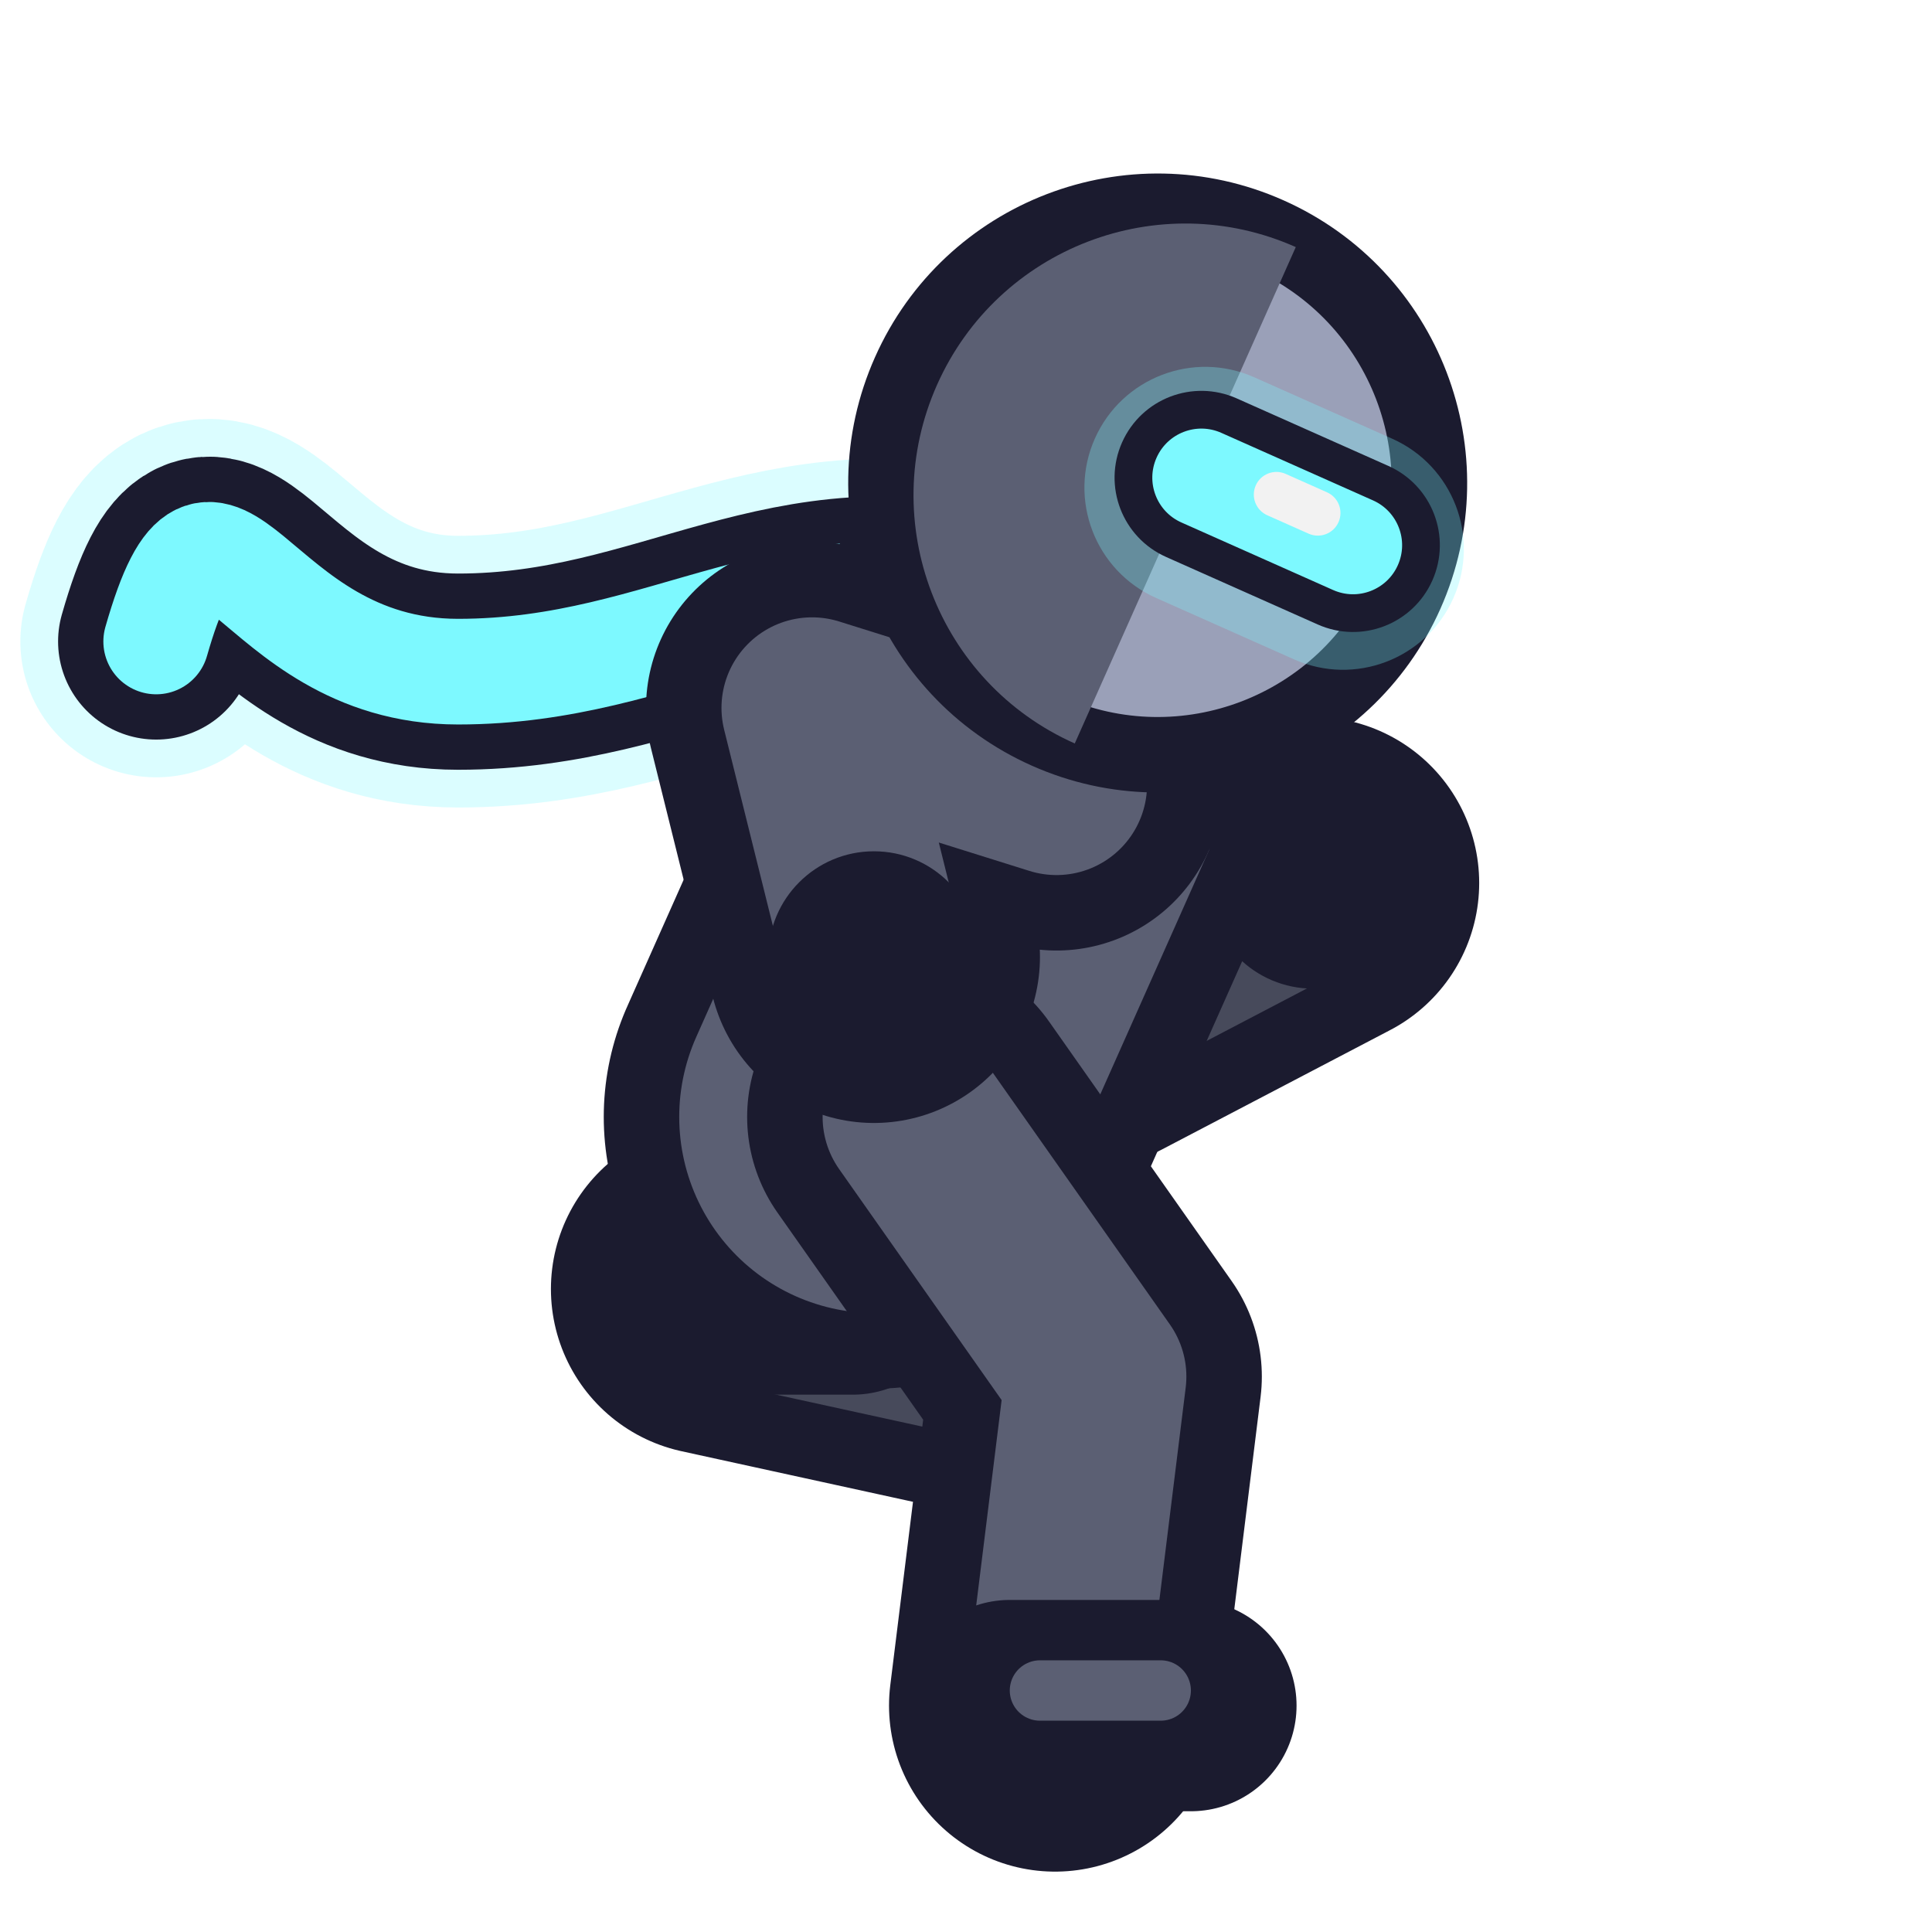
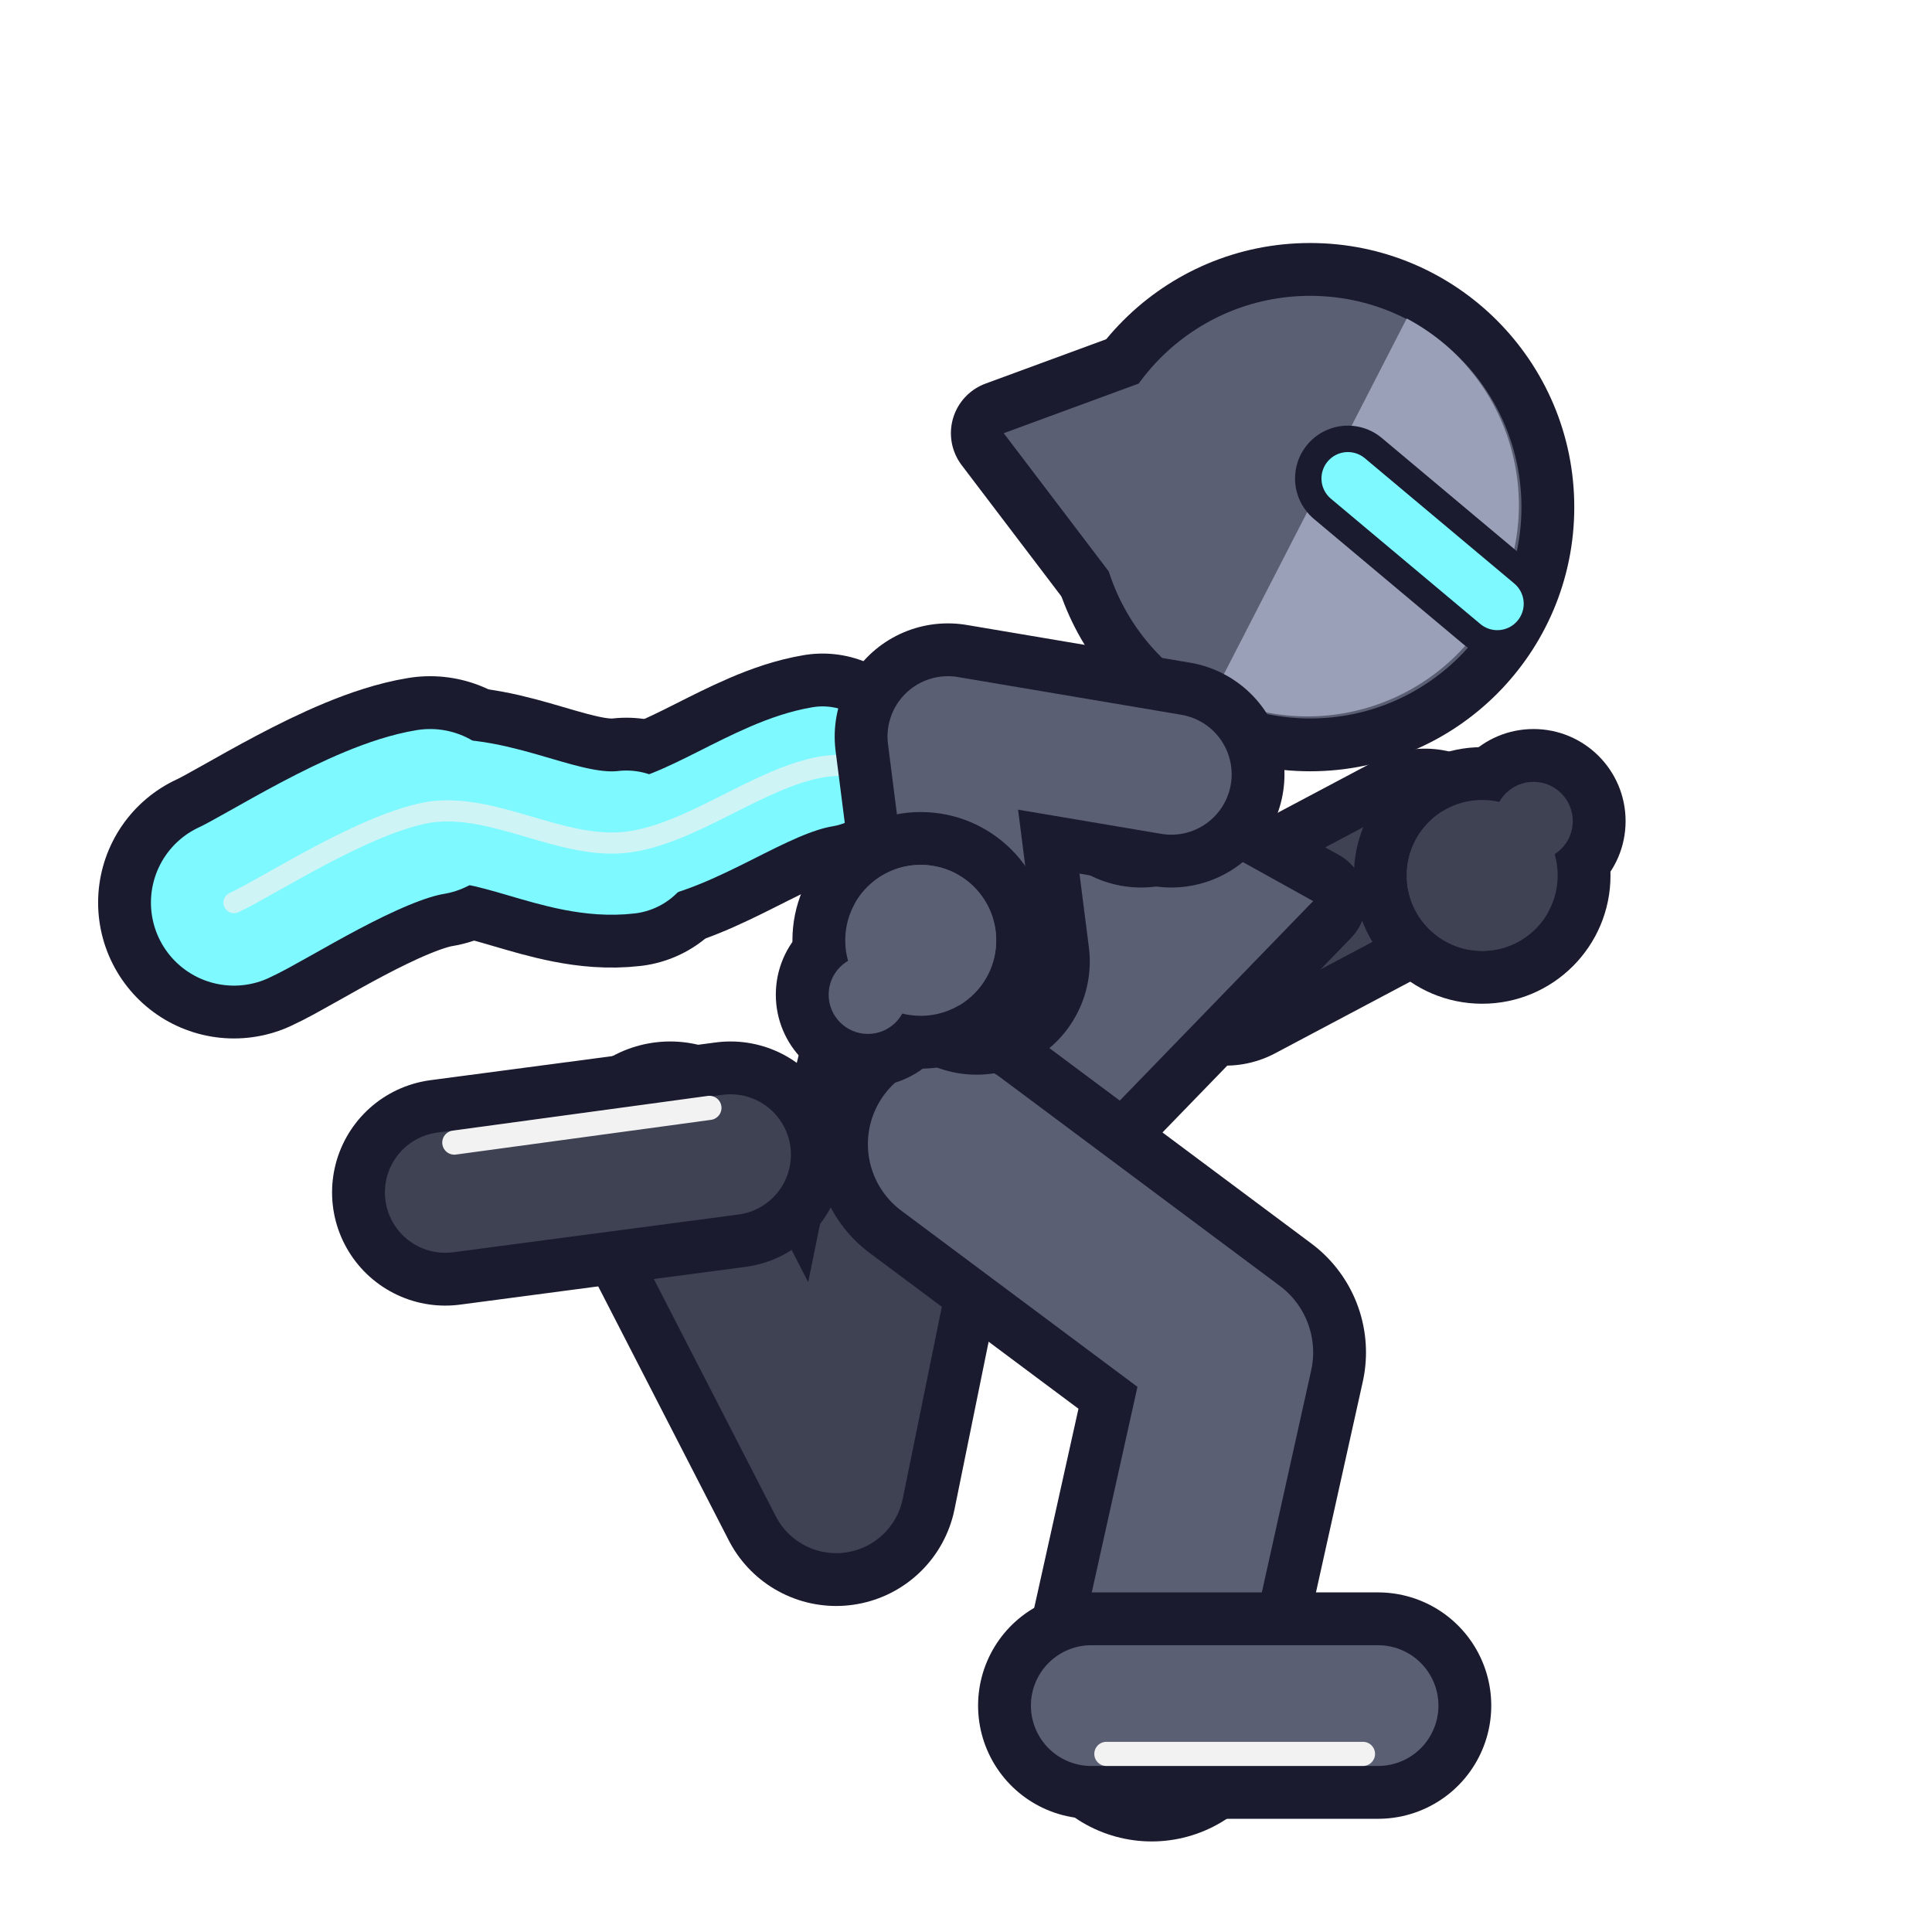
- <svg xmlns="http://www.w3.org/2000/svg" width="128" height="128" viewBox="0 0 128 128">
-   <g fill="none" stroke-linecap="round" stroke-linejoin="round">
-     <path d="M66.348 40.499 C 52.348 36.499, 44.348 44.499, 30.348 44.499 S 14.348 28.499, 10.348 42.499" stroke="#7df9ff" stroke-width="18" opacity="0.28" />
-     <path d="M66.348 40.499 C 52.348 36.499, 44.348 44.499, 30.348 44.499 S 14.348 28.499, 10.348 42.499" stroke="#1b1b2f" stroke-width="13" />
-     <path d="M66.348 40.499 C 52.348 36.499, 44.348 44.499, 30.348 44.499 S 14.348 28.499, 10.348 42.499" stroke="#7df9ff" stroke-width="7" />
-     <polyline points="66.341,50.348 71.9,66.4 87,58.5" stroke="#1b1b2f" stroke-width="22" />
-     <polyline points="66.341,50.348 71.9,66.4 87,58.5" stroke="#474a5b" stroke-width="12" />
-     <circle cx="87" cy="58.5" r="7" fill="#1b1b2f" />
-     <polyline points="55.5,74 69,90.1 47.5,85.4" stroke="#1b1b2f" stroke-width="22" />
-     <polyline points="55.5,74 69,90.1 47.5,85.4" stroke="#474a5b" stroke-width="12" />
-     <line x1="44.5" y1="85.4" x2="56.5" y2="85.4" stroke="#1b1b2f" stroke-width="14" />
-     <line x1="46.5" y1="84.4" x2="54.5" y2="84.4" stroke="#474a5b" stroke-width="4" />
-     <polyline points="70.2,46.6 58,74" stroke="#1b1b2f" stroke-width="36" />
-     <polyline points="70.2,46.6 58,74" stroke="#5b5f73" stroke-width="26" />
-     <circle cx="74.9" cy="50.9" r="6" fill="#7df9ff" stroke="#1b1b2f" stroke-width="3" />
-     <polyline points="60.5,74 72.6,91.2 69.9,113" stroke="#1b1b2f" stroke-width="22" />
-     <polyline points="60.5,74 72.6,91.2 69.9,113" stroke="#5b5f73" stroke-width="12" />
-     <line x1="66.9" y1="113" x2="78.9" y2="113" stroke="#1b1b2f" stroke-width="14" />
-     <line x1="68.9" y1="112" x2="76.9" y2="112" stroke="#5b5f73" stroke-width="4" />
-     <polyline points="69.996,51.975 53.8,46.9 57.9,63.4" stroke="#1b1b2f" stroke-width="22" />
-     <polyline points="69.996,51.975 53.8,46.9 57.9,63.4" stroke="#5b5f73" stroke-width="12" />
-     <circle cx="57.9" cy="63.4" r="7" fill="#1b1b2f" />
-     <g transform="rotate(24 76.7 32)">
-       <circle cx="76.7" cy="32" r="18" fill="#9aa0b8" stroke="#1b1b2f" stroke-width="5" />
-       <path d="M78.7 14 A 18 18 0 0 0 78.7 50 Z" fill="#5b5f73" />
-       <rect x="71.7" y="23" width="26" height="16" rx="8" fill="#7df9ff" opacity="0.3" />
-       <rect x="74.7" y="26" width="20" height="9" rx="4.5" fill="#7df9ff" stroke="#1b1b2f" stroke-width="2.5" />
-       <rect x="82.7" y="28" width="6" height="3" rx="1.5" fill="#f2f2f2" />
-     </g>
-   </g>
+ <svg xmlns="http://www.w3.org/2000/svg" viewBox="0 0 128 128" width="128" height="128" shape-rendering="geometricPrecision">
+   <polyline points="72.6,51.3 81.2,63.6 94.4,56.6" fill="none" stroke="#1b1b2f" stroke-width="14" stroke-linecap="round" stroke-linejoin="round" />
+   <polyline points="72.6,51.3 81.2,63.6 94.4,56.6" fill="none" stroke="#3f4253" stroke-width="7" stroke-linecap="round" stroke-linejoin="round" />
+   <circle cx="98.2" cy="58" r="8.5" fill="#1b1b2f" />
+   <circle cx="98.2" cy="58" r="5" fill="#3f4253" />
+   <circle cx="101.6" cy="54.4" r="6.1" fill="#1b1b2f" />
+   <circle cx="101.6" cy="54.4" r="2.6" fill="#3f4253" />
+   <circle cx="98.2" cy="58" r="5" fill="#3f4253" />
+   <polyline points="60,75.8 55.4,98.4 44.4,77" fill="none" stroke="#1b1b2f" stroke-width="16" stroke-linecap="round" stroke-linejoin="round" />
+   <polyline points="60,75.8 55.4,98.4 44.4,77" fill="none" stroke="#3f4253" stroke-width="9" stroke-linecap="round" stroke-linejoin="round" />
+   <polyline points="48.4,76.5 29.5,79" fill="none" stroke="#1b1b2f" stroke-width="15" stroke-linecap="round" stroke-linejoin="round" />
+   <polyline points="48.4,76.5 29.5,79" fill="none" stroke="#3f4253" stroke-width="8" stroke-linecap="round" stroke-linejoin="round" />
+   <polyline points="47,73.4 30.1,75.7" fill="none" stroke="#f2f2f2" stroke-width="1.6" stroke-linecap="round" />
+   <polygon points="62.5,46.1 55.9,72.4 68.1,79.2 87,59.7" fill="#5b5f73" stroke="#1b1b2f" stroke-width="7" stroke-linejoin="round" />
+   <polygon points="62.5,46.1 55.9,72.4 68.1,79.2 87,59.7" fill="#5b5f73" stroke="none" />
+   <polyline points="77.5,47.8 75.6,51.3" fill="none" stroke="#1b1b2f" stroke-width="15" stroke-linecap="round" stroke-linejoin="round" />
+   <polyline points="77.5,47.8 75.6,51.3" fill="none" stroke="#5b5f73" stroke-width="8" stroke-linecap="round" stroke-linejoin="round" />
+   <path d="M 73.5,48.8 C 72.3,49.3 69.7,51.5 66.5,51.8" fill="none" stroke="#1b1b2f" stroke-width="12" stroke-linecap="round" />
+   <path d="M 66.5,51.8 C 63.3,52.2 58.7,50.2 54.5,50.8" fill="none" stroke="#1b1b2f" stroke-width="13.5" stroke-linecap="round" />
+   <path d="M 54.5,50.8 C 50.3,51.5 45.8,55.3 41.5,55.8" fill="none" stroke="#1b1b2f" stroke-width="15" stroke-linecap="round" />
+   <path d="M 41.5,55.8 C 37.2,56.3 32.8,53.2 28.5,53.8" fill="none" stroke="#1b1b2f" stroke-width="16.5" stroke-linecap="round" />
+   <path d="M 28.5,53.8 C 24.2,54.5 17.7,58.8 15.5,59.8" fill="none" stroke="#1b1b2f" stroke-width="18" stroke-linecap="round" />
+   <path d="M 73.5,48.8 C 72.3,49.3 69.7,51.5 66.5,51.8" fill="none" stroke="#7df9ff" stroke-width="5" stroke-linecap="round" />
+   <path d="M 66.5,51.8 C 63.3,52.2 58.7,50.2 54.5,50.8" fill="none" stroke="#7df9ff" stroke-width="6.5" stroke-linecap="round" />
+   <path d="M 54.5,50.8 C 50.3,51.5 45.8,55.3 41.5,55.8" fill="none" stroke="#7df9ff" stroke-width="8" stroke-linecap="round" />
+   <path d="M 41.5,55.8 C 37.2,56.3 32.8,53.2 28.5,53.8" fill="none" stroke="#7df9ff" stroke-width="9.5" stroke-linecap="round" />
+   <path d="M 28.5,53.8 C 24.2,54.5 17.7,58.8 15.5,59.8" fill="none" stroke="#7df9ff" stroke-width="11" stroke-linecap="round" />
+   <path d="M 73.5,48.8 C 72.3,49.3 69.7,51.5 66.5,51.8 C 63.3,52.2 58.7,50.2 54.5,50.8 C 50.3,51.5 45.8,55.3 41.5,55.8 C 37.2,56.3 32.8,53.2 28.5,53.8 C 24.2,54.5 17.7,58.8 15.5,59.8" fill="none" stroke="#f2f2f2" stroke-width="1.4" stroke-linecap="round" stroke-linejoin="round" opacity="0.7" />
+   <polyline points="63,75.8 81.5,89.6 76.3,113" fill="none" stroke="#1b1b2f" stroke-width="18" stroke-linecap="round" stroke-linejoin="round" />
+   <polyline points="63,75.8 81.5,89.6 76.3,113" fill="none" stroke="#5b5f73" stroke-width="11" stroke-linecap="round" stroke-linejoin="round" />
+   <polyline points="72.3,113 91.3,113" fill="none" stroke="#1b1b2f" stroke-width="15" stroke-linecap="round" stroke-linejoin="round" />
+   <polyline points="72.3,113 91.3,113" fill="none" stroke="#5b5f73" stroke-width="8" stroke-linecap="round" stroke-linejoin="round" />
+   <polyline points="73.3,116.2 90.3,116.2" fill="none" stroke="#f2f2f2" stroke-width="1.6" stroke-linecap="round" />
+   <polygon points="88.8,20.5 66.5,28.7 78.2,44.1" fill="#5b5f73" stroke="#1b1b2f" stroke-width="7" stroke-linejoin="round" />
+   <circle cx="86.8" cy="33.6" r="17.5" fill="#1b1b2f" />
+   <polygon points="88.8,20.5 66.5,28.7 78.2,44.1" fill="#5b5f73" />
+   <circle cx="86.8" cy="33.6" r="14" fill="#5b5f73" />
+   <path d="M 93.2,21.1 A 14 14 0 0 1 80.4,46 Z" fill="#9aa0b8" />
+   <polyline points="89.3,31.7 99.2,40" fill="none" stroke="#1b1b2f" stroke-width="7" stroke-linecap="round" />
+   <polyline points="89.3,31.7 99.2,40" fill="none" stroke="#7df9ff" stroke-width="3.5" stroke-linecap="round" />
+   <polyline points="77.6,51.3 62.8,48.8 64.7,63.7" fill="none" stroke="#1b1b2f" stroke-width="15" stroke-linecap="round" stroke-linejoin="round" />
+   <polyline points="77.6,51.3 62.8,48.8 64.7,63.7" fill="none" stroke="#5b5f73" stroke-width="8" stroke-linecap="round" stroke-linejoin="round" />
+   <circle cx="61" cy="62.3" r="8.5" fill="#1b1b2f" />
+   <circle cx="61" cy="62.3" r="5" fill="#5b5f73" />
+   <circle cx="57.5" cy="65.9" r="6.1" fill="#1b1b2f" />
+   <circle cx="57.5" cy="65.9" r="2.6" fill="#5b5f73" />
+   <circle cx="61" cy="62.3" r="5" fill="#5b5f73" />
</svg>
